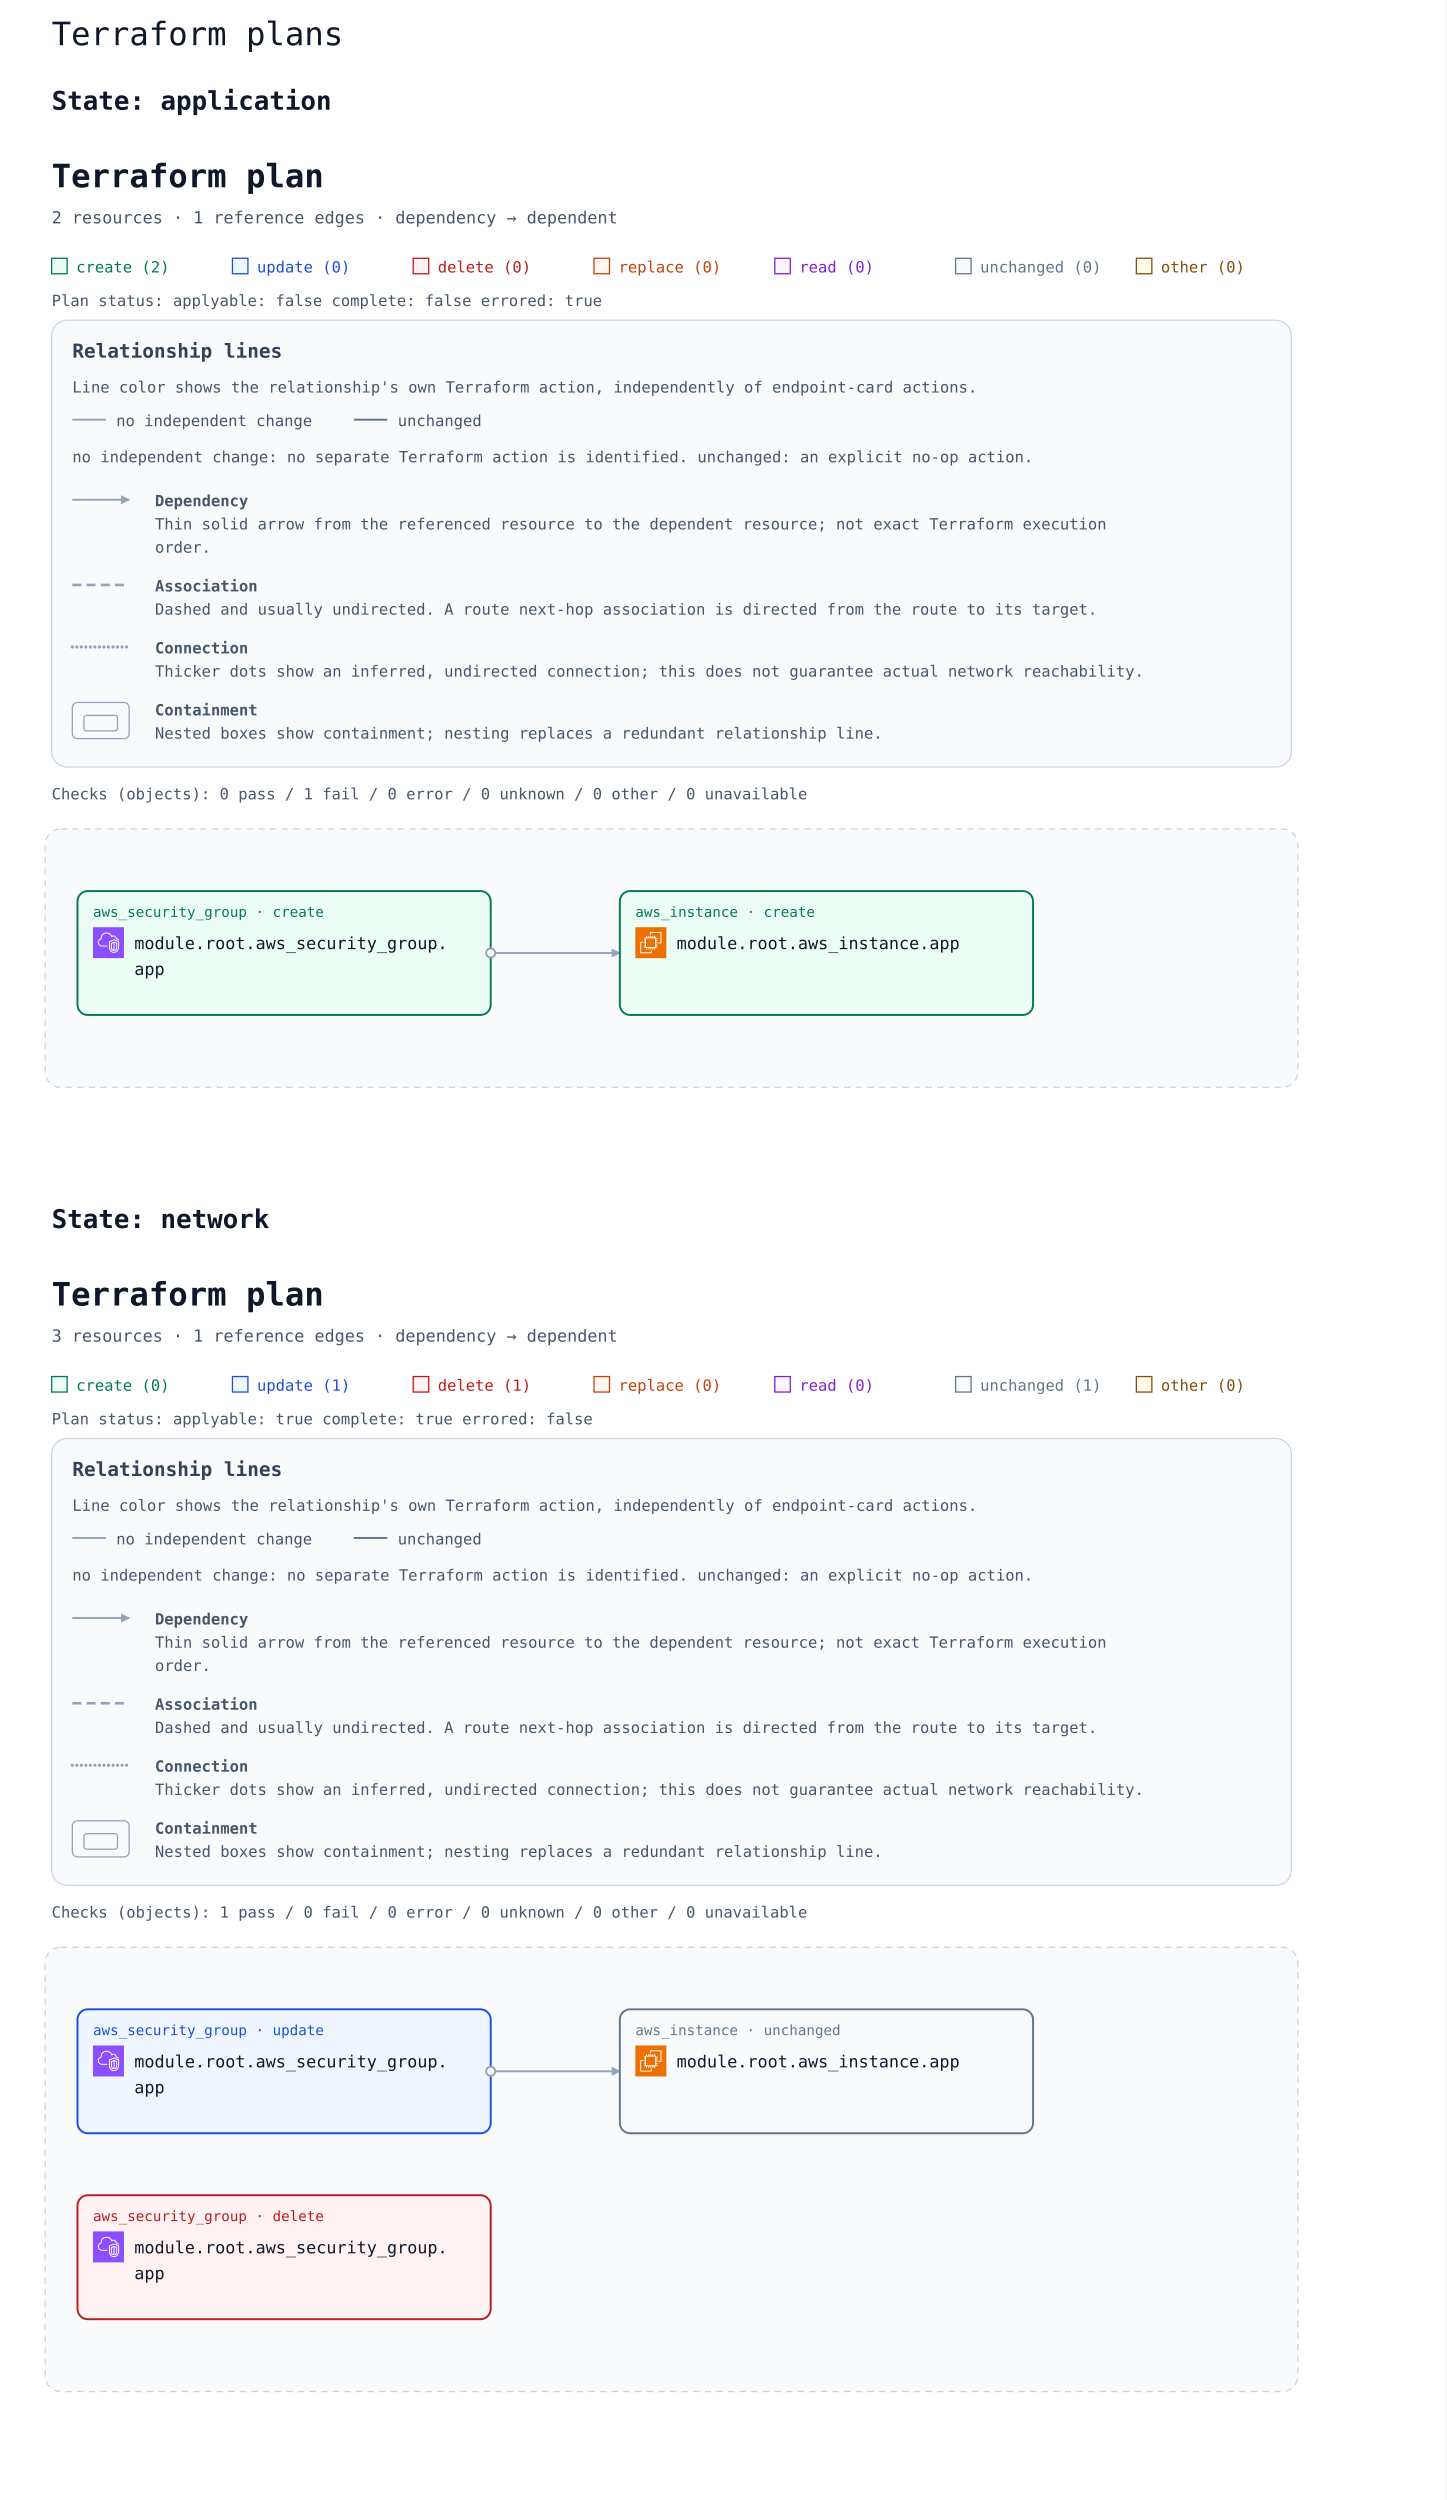
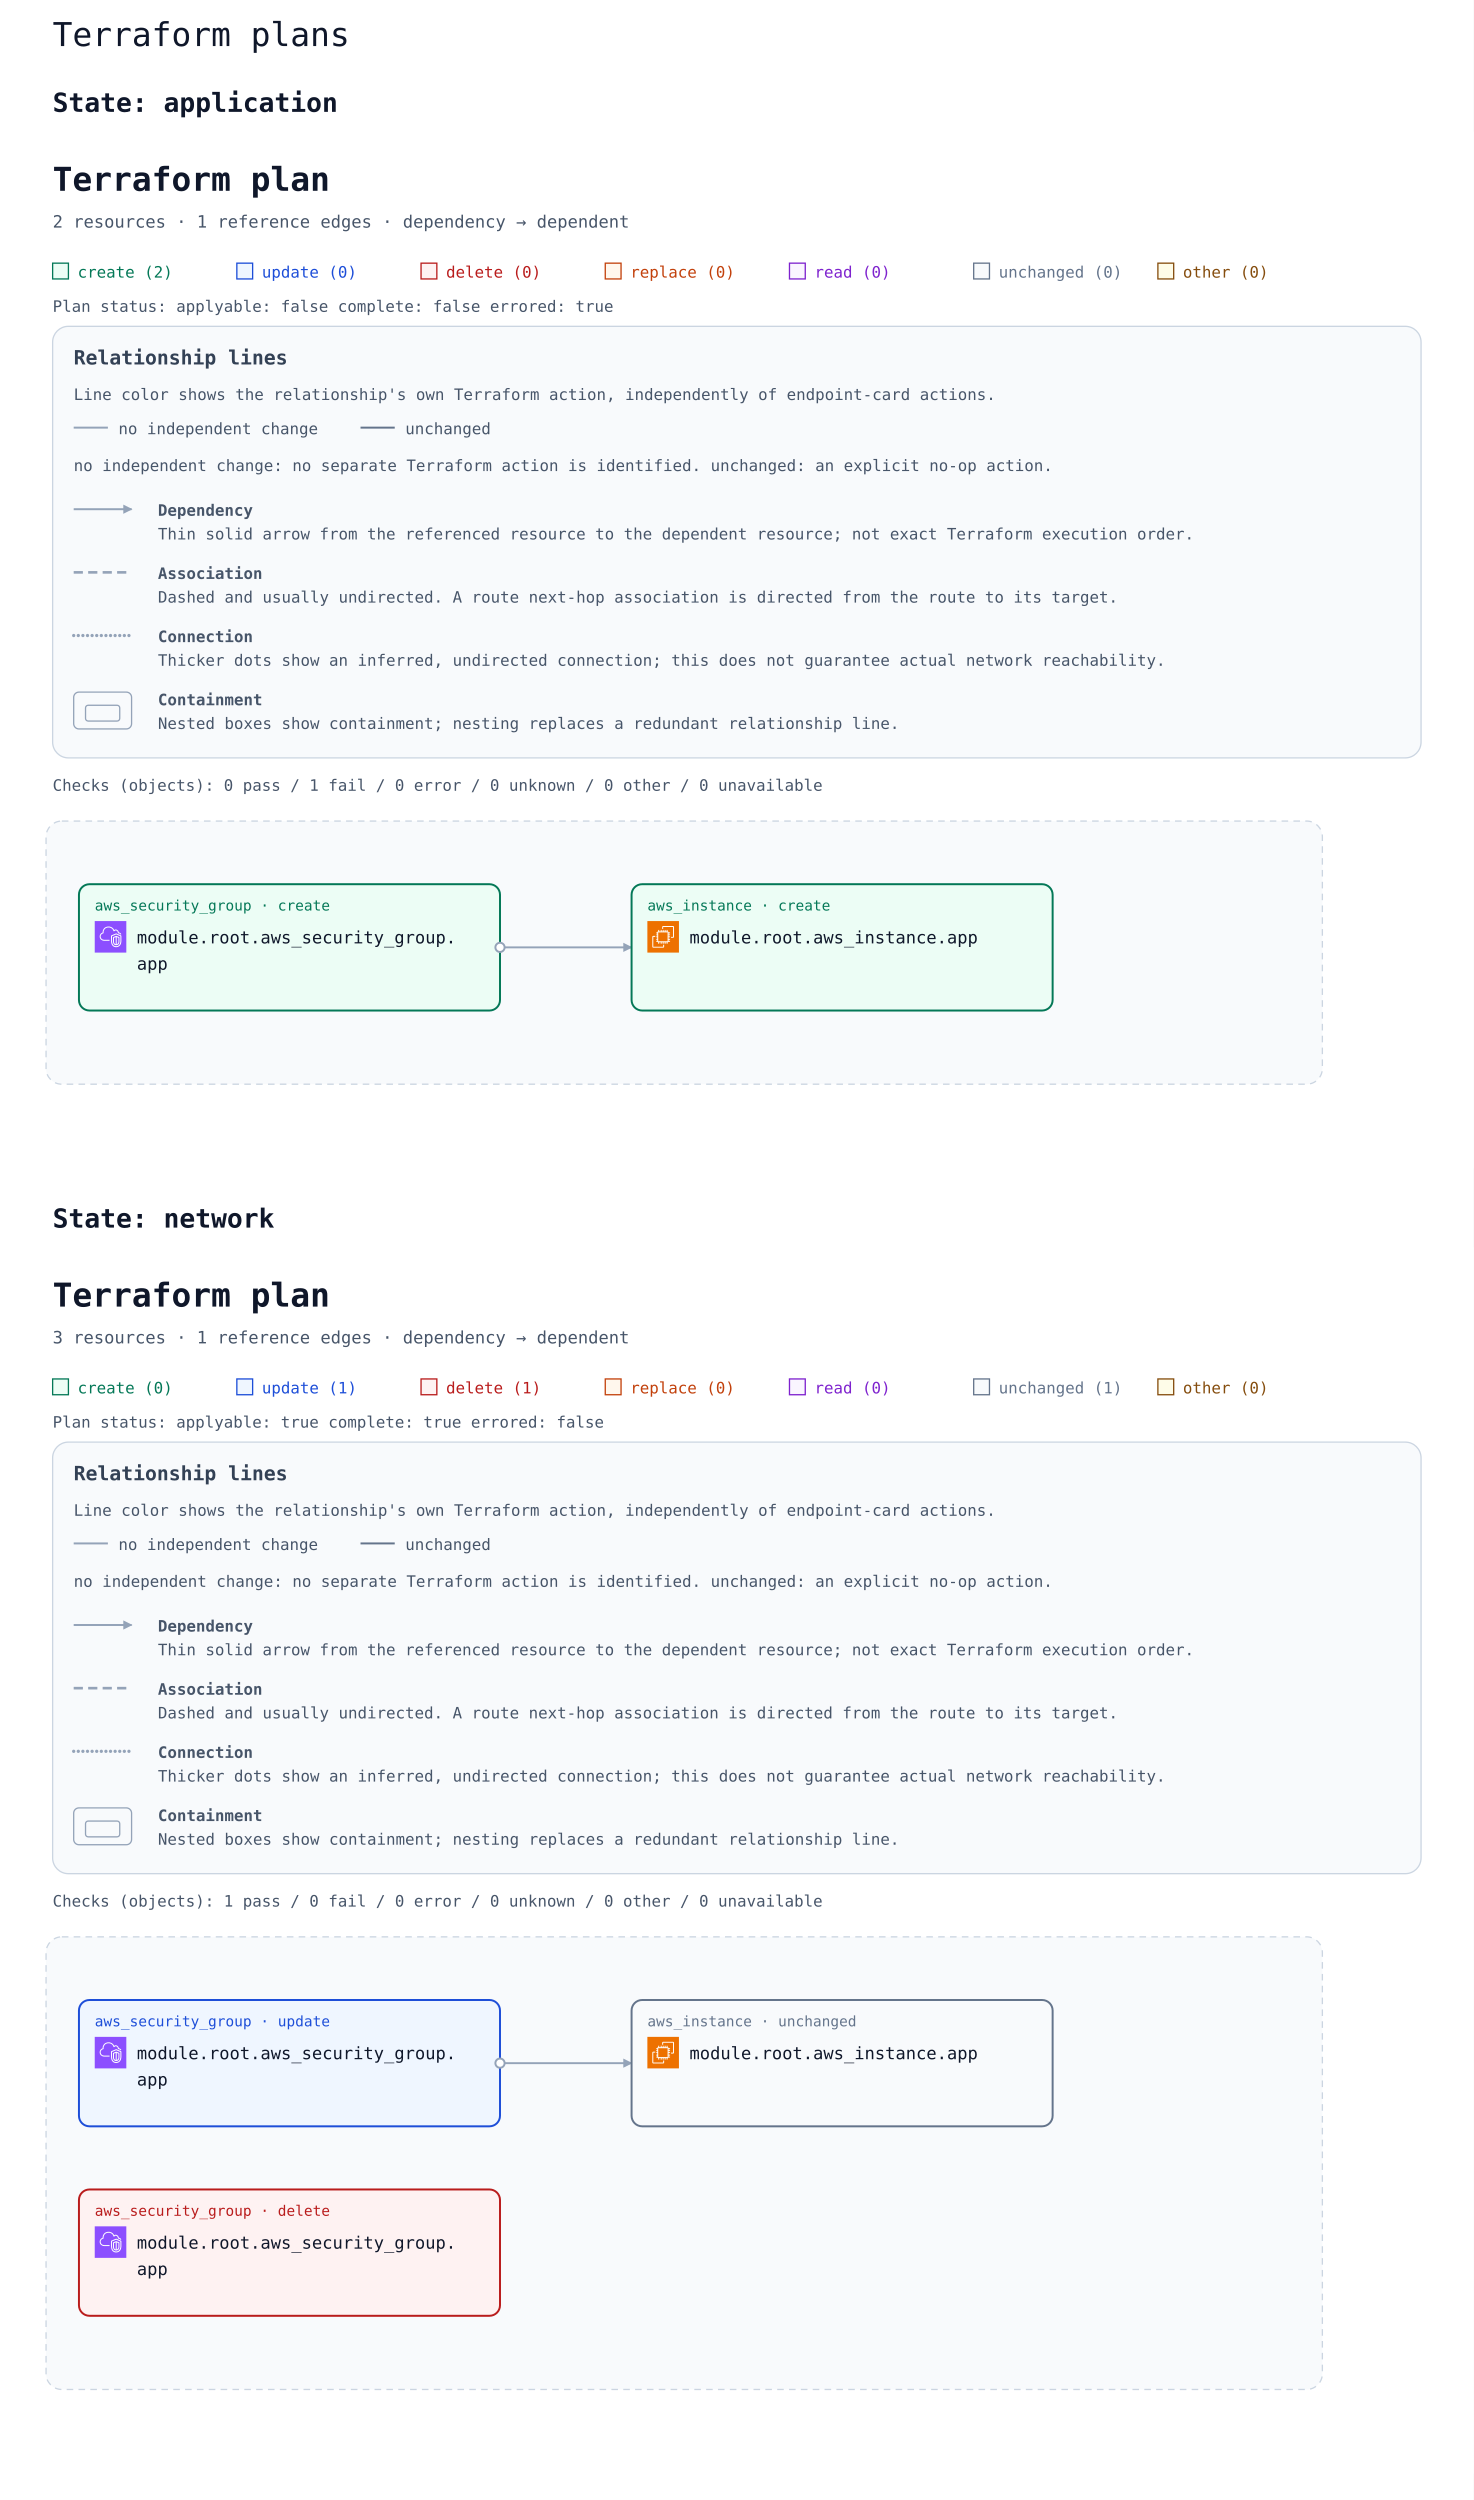
- <svg xmlns="http://www.w3.org/2000/svg" width="1120" height="1936" viewBox="0 0 1120 1936" role="img" aria-labelledby="multi-title multi-description">
+ <svg xmlns="http://www.w3.org/2000/svg" width="1120" height="1900" viewBox="0 0 1120 1900" role="img" aria-labelledby="multi-title multi-description">
  <rect width="100%" height="100%" fill="#ffffff" />
  <text x="40" y="35" font-family="ui-monospace, Consolas, monospace" font-size="25" fill="#0f172a">Terraform plans</text>
  <g id="state-6170706c69636174696f6e-state" data-state-id="application">
    <text x="40" y="85" font-family="ui-monospace, Consolas, monospace" font-size="20" font-weight="700" fill="#0f172a">State: application</text>
-     <svg y="100" width="1040" height="806" viewBox="0 0 1040 806" role="img" aria-labelledby="state-6170706c69636174696f6e-title state-6170706c69636174696f6e-description">
+     <svg y="100" width="1120" height="788" viewBox="0 0 1120 788" role="img" aria-labelledby="state-6170706c69636174696f6e-title state-6170706c69636174696f6e-description">
      <defs>
        <marker id="state-6170706c69636174696f6e-arrow" viewBox="0 0 10 10" refX="9" refY="5" markerWidth="7" markerHeight="7" markerUnits="userSpaceOnUse" orient="auto-start-reverse">
          <path d="M 0 0 L 10 5 L 0 10 z" fill="#94a3b8" />
        </marker>
        <symbol id="state-6170706c69636174696f6e-planorama-icon-aws-ec2" viewBox="0 0 64 64">
          <g>
            <g id="state-6170706c69636174696f6e-planorama-icon-aws-ec2-local-49636f6e2d4172636869746563747572652f34382f417263685f416d617a6f6e2d4543325f3438" stroke="none" stroke-width="1" fill="none" fill-rule="evenodd">
              <g id="state-6170706c69636174696f6e-planorama-icon-aws-ec2-local-49636f6e2d4172636869746563747572652d42472f34382f436f6d70757465" fill="#ED7100">
                <rect id="state-6170706c69636174696f6e-planorama-icon-aws-ec2-local-52656374616e676c65" x="0" y="0" width="64" height="64" />
              </g>
              <path d="M22,41 L41,41 L41,23 L22,23 L22,41 Z M43,23 L46,23 L46,25 L43,25 L43,27 L46,27 L46,29 L43,29 L43,31 L46,31 L46,33 L43,33 L43,36 L46,36 L46,38 L43,38 L43,40 L46,40 L46,42 L42.863,42 C42.608,42.587 42.023,43 41.344,43 L41,43 L41,46 L39,46 L39,43 L37,43 L37,46 L35,46 L35,43 L33,43 L33,46 L31,46 L31,43 L29,43 L29,46 L27,46 L27,43 L24,43 L24,46 L22,46 L22,43 L21.656,43 C20.977,43 20.392,42.587 20.137,42 L18,42 L18,40 L20,40 L20,38 L18,38 L18,36 L20,36 L20,33 L18,33 L18,31 L20,31 L20,29 L18,29 L18,27 L20,27 L20,25 L18,25 L18,23 L20,23 L20,22.656 C20,21.743 20.743,21 21.656,21 L22,21 L22,18 L24,18 L24,21 L27,21 L27,18 L29,18 L29,21 L31,21 L31,18 L33,18 L33,21 L35,21 L35,18 L37,18 L37,21 L39,21 L39,18 L41,18 L41,21 L41.344,21 C42.257,21 43,21.743 43,22.656 L43,23 Z M32,52 L12,52 L12,32 L16,32 L16,30 L11.843,30 C10.826,30 10,30.827 10,31.843 L10,52.157 C10,53.173 10.826,54 11.843,54 L32.157,54 C33.174,54 34,53.173 34,52.157 L34,48 L32,48 L32,52 Z M54,11.843 L54,32.157 C54,33.173 53.174,34 52.157,34 L48,34 L48,32 L52,32 L52,12 L32,12 L32,16 L30,16 L30,11.843 C30,10.827 30.826,10 31.843,10 L52.157,10 C53.174,10 54,10.827 54,11.843 L54,11.843 Z" id="state-6170706c69636174696f6e-planorama-icon-aws-ec2-local-416d617a6f6e2d4543325f49636f6e5f34385f5371756964" fill="#FFFFFF" />
            </g>
          </g>
        </symbol>
        <symbol id="state-6170706c69636174696f6e-planorama-icon-aws-vpc" viewBox="0 0 64 64">
          <g>
            <g id="state-6170706c69636174696f6e-planorama-icon-aws-vpc-local-49636f6e2d4172636869746563747572652f34382f417263685f416d617a6f6e2d5669727475616c2d507269766174652d436c6f75645f3438" stroke="none" stroke-width="1" fill="none" fill-rule="evenodd">
              <g id="state-6170706c69636174696f6e-planorama-icon-aws-vpc-local-49636f6e2d4172636869746563747572652d42472f34382f4e6574776f726b696e672d436f6e74656e742d44656c6976657279" fill="#8C4FFF">
                <rect id="state-6170706c69636174696f6e-planorama-icon-aws-vpc-local-52656374616e676c65" x="0" y="0" width="64" height="64" />
              </g>
              <path d="M48,33.977 L44.499,32.508 L44.499,46.878 C47.906,46.147 47.998,42.181 48,41.995 L48,33.977 Z M42.499,46.923 L42.499,32.508 L39,33.977 L39,42.004 C39.008,42.466 39.183,46.339 42.499,46.923 L42.499,46.923 Z M43.112,30.082 C43.358,29.977 43.638,29.978 43.886,30.081 L49.387,32.39 C49.759,32.546 50,32.909 50,33.312 L50,42.004 C49.978,44.431 48.562,49.004 43.37,49.004 C38.393,49.004 37.026,44.432 37,42.015 L37,33.312 C37,32.909 37.241,32.546 37.613,32.39 L43.112,30.082 Z M52,30.792 L43.492,27.092 L35,30.668 L35,41.025 C34.999,41.09 34.963,46.009 37.807,48.894 C39.187,50.294 41.059,51.004 43.37,51.004 C51.808,51.004 51.996,41.425 52,41.018 L52,30.792 Z M54,30.136 L54,41.025 C53.973,45.173 51.716,53.004 43.37,53.004 C40.498,53.004 38.145,52.09 36.373,50.288 C32.941,46.797 32.996,41.243 33,41.008 L33,30.004 C33,29.602 33.241,29.238 33.612,29.082 L43.111,25.082 C43.363,24.976 43.647,24.978 43.897,25.087 L53.398,29.219 C53.764,29.378 54,29.738 54,30.136 L54,30.136 Z M19,38.004 L30,38.004 L30,40.004 L19,40.004 C14.216,40.004 10.271,36.483 10.02,31.988 C10.002,31.813 10,31.599 10,31.385 C10,26.086 13.654,24.038 15.919,23.278 C15.902,23.063 15.891,22.843 15.891,22.626 C15.891,18.039 18.658,13.701 22.621,12.079 C27.58,10.049 33.235,10.937 36.695,14.285 C37.718,15.282 38.604,16.596 39.343,18.206 C40.299,17.422 41.392,17.004 42.523,17.004 C45.234,17.004 48.281,19.296 48.9,23.062 C51.069,23.344 52.936,24.639 53.896,26.582 L52.104,27.469 C51.34,25.925 49.806,25.004 48,25.004 C47.471,25.004 47.033,24.591 47.002,24.063 C46.807,20.762 44.275,19.004 42.523,19.004 C41.55,19.004 40.582,19.574 39.797,20.608 C39.575,20.899 39.215,21.048 38.852,20.993 C38.49,20.938 38.187,20.691 38.062,20.348 C37.327,18.346 36.398,16.789 35.302,15.72 C32.406,12.917 27.615,12.196 23.379,13.93 C19.775,15.405 17.891,19.421 17.891,22.626 C17.891,23.026 17.947,23.503 17.993,23.886 C18.053,24.386 17.73,24.853 17.24,24.975 C15.283,25.459 12,26.937 12,31.385 C12,31.535 11.998,31.685 12.013,31.836 C12.209,35.312 15.276,38.004 19,38.004 L19,38.004 Z" id="state-6170706c69636174696f6e-planorama-icon-aws-vpc-local-416d617a6f6e2d5669727475616c2d507269766174652d436c6f75645f49636f6e5f34385f5371756964" fill="#FFFFFF" />
            </g>
          </g>
        </symbol>
      </defs>
      <rect width="100%" height="100%" fill="#ffffff" />
      <g font-family="ui-monospace, SFMono-Regular, Consolas, monospace">
        <text x="40" y="45" font-size="25" font-weight="700" fill="#0f172a">Terraform plan</text>
        <text x="40" y="73" font-size="13" fill="#475569">2 resources · 1 reference edges · dependency → dependent</text>
        <rect x="40" y="100" width="12" height="12" fill="#ecfdf5" stroke="#047857" />
        <text x="59" y="111" font-size="12" fill="#047857">create (2)</text>
        <rect x="180" y="100" width="12" height="12" fill="#eff6ff" stroke="#1d4ed8" />
        <text x="199" y="111" font-size="12" fill="#1d4ed8">update (0)</text>
        <rect x="320" y="100" width="12" height="12" fill="#fef2f2" stroke="#b91c1c" />
        <text x="339" y="111" font-size="12" fill="#b91c1c">delete (0)</text>
        <rect x="460" y="100" width="12" height="12" fill="#fff7ed" stroke="#c2410c" />
        <text x="479" y="111" font-size="12" fill="#c2410c">replace (0)</text>
        <rect x="600" y="100" width="12" height="12" fill="#faf5ff" stroke="#7e22ce" />
        <text x="619" y="111" font-size="12" fill="#7e22ce">read (0)</text>
        <rect x="740" y="100" width="12" height="12" fill="#f8fafc" stroke="#64748b" />
        <text x="759" y="111" font-size="12" fill="#64748b">unchanged (0)</text>
        <rect x="880" y="100" width="12" height="12" fill="#fefce8" stroke="#854d0e" />
        <text x="899" y="111" font-size="12" fill="#854d0e">other (0)</text>
        <g id="state-6170706c69636174696f6e-plan-status" data-plan-applyable="false" data-plan-complete="false" data-plan-errored="true">
          <text x="40" y="137" font-size="12" fill="#475569">Plan status: applyable: false complete: false errored: true</text>
        </g>
        <g id="state-6170706c69636174696f6e-relationship-legend" font-size="12" fill="#475569" transform="translate(40 148)">
-           <rect width="960" height="346" rx="12" fill="#f8fafc" stroke="#cbd5e1" />
+           <rect width="1040" height="328" rx="12" fill="#f8fafc" stroke="#cbd5e1" />
          <text x="16" y="29" font-size="15" font-weight="700" fill="#334155">Relationship lines</text>
          <text x="16" y="56">Line color shows the relationship's own Terraform action, independently of endpoint-card actions.</text>
          <path data-legend-action="none" d="M 16 77 H 42" fill="none" stroke="#94a3b8" stroke-width="1.5" />
          <text x="50" y="82">no independent change</text>
          <path data-legend-action="unchanged" d="M 234 77 H 260" fill="none" stroke="#64748b" stroke-width="1.5" />
          <text x="268" y="82">unchanged</text>
          <text x="16" y="110">no independent change: no separate Terraform action is identified. unchanged: an explicit no-op action.</text>
          <path data-legend-kind="dependency" data-directionality="directed" d="M 16 139 H 60" fill="none" stroke="#94a3b8" stroke-width="1.5" marker-end="url(#state-6170706c69636174696f6e-arrow)" />
          <text x="80" y="144" font-weight="700">Dependency</text>
-           <text x="80" y="162">Thin solid arrow from the referenced resource to the dependent resource; not exact Terraform execution</text>
-           <text x="80" y="180">order.</text>
-           <path data-legend-kind="association" data-directionality="undirected" d="M 16 205 H 60" fill="none" stroke="#94a3b8" stroke-width="2" stroke-dasharray="7 4" />
-           <text x="80" y="210" font-weight="700">Association</text>
-           <text x="80" y="228">Dashed and usually undirected. A route next-hop association is directed from the route to its target.</text>
-           <path data-legend-kind="connection" data-directionality="undirected" d="M 16 253 H 60" fill="none" stroke="#94a3b8" stroke-width="2.5" stroke-dasharray="0 3.5" stroke-linecap="round" />
-           <text x="80" y="258" font-weight="700">Connection</text>
-           <text x="80" y="276">Thicker dots show an inferred, undirected connection; this does not guarantee actual network reachability.</text>
+           <text x="80" y="162">Thin solid arrow from the referenced resource to the dependent resource; not exact Terraform execution order.</text>
+           <path data-legend-kind="association" data-directionality="undirected" d="M 16 187 H 60" fill="none" stroke="#94a3b8" stroke-width="2" stroke-dasharray="7 4" />
+           <text x="80" y="192" font-weight="700">Association</text>
+           <text x="80" y="210">Dashed and usually undirected. A route next-hop association is directed from the route to its target.</text>
+           <path data-legend-kind="connection" data-directionality="undirected" d="M 16 235 H 60" fill="none" stroke="#94a3b8" stroke-width="2.5" stroke-dasharray="0 3.5" stroke-linecap="round" />
+           <text x="80" y="240" font-weight="700">Connection</text>
+           <text x="80" y="258">Thicker dots show an inferred, undirected connection; this does not guarantee actual network reachability.</text>
          <g data-legend-kind="containment" fill="none" stroke="#94a3b8">
-             <rect x="16" y="296" width="44" height="28" rx="4" />
-             <rect x="25" y="306" width="26" height="12" rx="2" />
-           </g>
-           <text x="80" y="306" font-weight="700">Containment</text>
-           <text x="80" y="324">Nested boxes show containment; nesting replaces a redundant relationship line.</text>
-         </g>
-         <g transform="translate(0 358)">
+             <rect x="16" y="278" width="44" height="28" rx="4" />
+             <rect x="25" y="288" width="26" height="12" rx="2" />
+           </g>
+           <text x="80" y="288" font-weight="700">Containment</text>
+           <text x="80" y="306">Nested boxes show containment; nesting replaces a redundant relationship line.</text>
+         </g>
+         <g transform="translate(0 340)">
          <g id="state-6170706c69636174696f6e-plan-checks">
            <text x="40" y="161" font-size="12" fill="#475569">Checks (objects): 0 pass / 1 fail / 0 error / 0 unknown / 0 other / 0 unavailable</text>
          </g>
          <g transform="translate(0 24)">
            <g data-architecture="true" transform="translate(0 0)">
              <rect x="35" y="160" width="970" height="200" rx="12" fill="#f8fafc" stroke="#cbd5e1" stroke-dasharray="5 4" />
              <text x="52" y="185" font-size="13" font-weight="700" fill="#475569" />
              <path d="M 380 256 L 480 256 " data-edge-kind="dependency" data-directionality="directed" data-source="state-6170706c69636174696f6e-resource-6177735f73656375726974795f67726f75702e617070-current" data-target="state-6170706c69636174696f6e-resource-6177735f696e7374616e63652e617070-current" fill="none" stroke="#94a3b8" stroke-width="1.5" stroke-linejoin="round" marker-end="url(#state-6170706c69636174696f6e-arrow)" />
              <g id="state-6170706c69636174696f6e-resource-6177735f696e7374616e63652e617070-current" data-architecture-id="terraform:6177735f696e7374616e63652e617070-current" data-qualified-address="module.root.aws_instance.app" data-terraform-address="aws_instance.app">
                <rect x="480" y="208" width="320" height="96" rx="8" fill="#ecfdf5" stroke="#047857" stroke-width="1.5" data-mode="managed" />
                <text x="492" y="228" font-size="11" fill="#047857">aws_instance · create</text>
                <use href="#state-6170706c69636174696f6e-planorama-icon-aws-ec2" x="492" y="236" width="24" height="24" aria-hidden="true" />
                <text x="524" y="253" font-size="13" fill="#0f172a" xml:space="preserve">module.root.aws_instance.app</text>
              </g>
              <g id="state-6170706c69636174696f6e-resource-6177735f73656375726974795f67726f75702e617070-current" data-architecture-id="terraform:6177735f73656375726974795f67726f75702e617070-current" data-qualified-address="module.root.aws_security_group.app" data-terraform-address="aws_security_group.app">
                <rect x="60" y="208" width="320" height="96" rx="8" fill="#ecfdf5" stroke="#047857" stroke-width="1.5" data-mode="managed" />
                <text x="72" y="228" font-size="11" fill="#047857">aws_security_group · create</text>
                <use href="#state-6170706c69636174696f6e-planorama-icon-aws-vpc" x="72" y="236" width="24" height="24" aria-hidden="true" />
                <text x="104" y="253" font-size="13" fill="#0f172a" xml:space="preserve">module.root.aws_security_group.</text>
                <text x="104" y="273" font-size="13" fill="#0f172a" xml:space="preserve">app</text>
                <text x="72" y="292" font-size="10" fill="#64748b" data-role="policy" />
              </g>
              <g data-endpoints="true" data-source="state-6170706c69636174696f6e-resource-6177735f73656375726974795f67726f75702e617070-current" data-target="state-6170706c69636174696f6e-resource-6177735f696e7374616e63652e617070-current" aria-hidden="true">
                <circle data-endpoint="source" cx="380" cy="256" r="3.5" fill="#ffffff" stroke="#94a3b8" stroke-width="1.5" />
              </g>
            </g>
          </g>
        </g>
      </g>
    </svg>
  </g>
  <g id="state-6e6574776f726b-state" data-state-id="network">
-     <text x="40" y="951" font-family="ui-monospace, Consolas, monospace" font-size="20" font-weight="700" fill="#0f172a">State: network</text>
-     <svg y="966" width="1040" height="950" viewBox="0 0 1040 950" role="img" aria-labelledby="state-6e6574776f726b-title state-6e6574776f726b-description">
+     <text x="40" y="933" font-family="ui-monospace, Consolas, monospace" font-size="20" font-weight="700" fill="#0f172a">State: network</text>
+     <svg y="948" width="1120" height="932" viewBox="0 0 1120 932" role="img" aria-labelledby="state-6e6574776f726b-title state-6e6574776f726b-description">
      <defs>
        <marker id="state-6e6574776f726b-arrow" viewBox="0 0 10 10" refX="9" refY="5" markerWidth="7" markerHeight="7" markerUnits="userSpaceOnUse" orient="auto-start-reverse">
          <path d="M 0 0 L 10 5 L 0 10 z" fill="#94a3b8" />
        </marker>
        <symbol id="state-6e6574776f726b-planorama-icon-aws-ec2" viewBox="0 0 64 64">
          <g>
            <g id="state-6e6574776f726b-planorama-icon-aws-ec2-local-49636f6e2d4172636869746563747572652f34382f417263685f416d617a6f6e2d4543325f3438" stroke="none" stroke-width="1" fill="none" fill-rule="evenodd">
              <g id="state-6e6574776f726b-planorama-icon-aws-ec2-local-49636f6e2d4172636869746563747572652d42472f34382f436f6d70757465" fill="#ED7100">
                <rect id="state-6e6574776f726b-planorama-icon-aws-ec2-local-52656374616e676c65" x="0" y="0" width="64" height="64" />
              </g>
              <path d="M22,41 L41,41 L41,23 L22,23 L22,41 Z M43,23 L46,23 L46,25 L43,25 L43,27 L46,27 L46,29 L43,29 L43,31 L46,31 L46,33 L43,33 L43,36 L46,36 L46,38 L43,38 L43,40 L46,40 L46,42 L42.863,42 C42.608,42.587 42.023,43 41.344,43 L41,43 L41,46 L39,46 L39,43 L37,43 L37,46 L35,46 L35,43 L33,43 L33,46 L31,46 L31,43 L29,43 L29,46 L27,46 L27,43 L24,43 L24,46 L22,46 L22,43 L21.656,43 C20.977,43 20.392,42.587 20.137,42 L18,42 L18,40 L20,40 L20,38 L18,38 L18,36 L20,36 L20,33 L18,33 L18,31 L20,31 L20,29 L18,29 L18,27 L20,27 L20,25 L18,25 L18,23 L20,23 L20,22.656 C20,21.743 20.743,21 21.656,21 L22,21 L22,18 L24,18 L24,21 L27,21 L27,18 L29,18 L29,21 L31,21 L31,18 L33,18 L33,21 L35,21 L35,18 L37,18 L37,21 L39,21 L39,18 L41,18 L41,21 L41.344,21 C42.257,21 43,21.743 43,22.656 L43,23 Z M32,52 L12,52 L12,32 L16,32 L16,30 L11.843,30 C10.826,30 10,30.827 10,31.843 L10,52.157 C10,53.173 10.826,54 11.843,54 L32.157,54 C33.174,54 34,53.173 34,52.157 L34,48 L32,48 L32,52 Z M54,11.843 L54,32.157 C54,33.173 53.174,34 52.157,34 L48,34 L48,32 L52,32 L52,12 L32,12 L32,16 L30,16 L30,11.843 C30,10.827 30.826,10 31.843,10 L52.157,10 C53.174,10 54,10.827 54,11.843 L54,11.843 Z" id="state-6e6574776f726b-planorama-icon-aws-ec2-local-416d617a6f6e2d4543325f49636f6e5f34385f5371756964" fill="#FFFFFF" />
            </g>
          </g>
        </symbol>
        <symbol id="state-6e6574776f726b-planorama-icon-aws-vpc" viewBox="0 0 64 64">
          <g>
            <g id="state-6e6574776f726b-planorama-icon-aws-vpc-local-49636f6e2d4172636869746563747572652f34382f417263685f416d617a6f6e2d5669727475616c2d507269766174652d436c6f75645f3438" stroke="none" stroke-width="1" fill="none" fill-rule="evenodd">
              <g id="state-6e6574776f726b-planorama-icon-aws-vpc-local-49636f6e2d4172636869746563747572652d42472f34382f4e6574776f726b696e672d436f6e74656e742d44656c6976657279" fill="#8C4FFF">
                <rect id="state-6e6574776f726b-planorama-icon-aws-vpc-local-52656374616e676c65" x="0" y="0" width="64" height="64" />
              </g>
              <path d="M48,33.977 L44.499,32.508 L44.499,46.878 C47.906,46.147 47.998,42.181 48,41.995 L48,33.977 Z M42.499,46.923 L42.499,32.508 L39,33.977 L39,42.004 C39.008,42.466 39.183,46.339 42.499,46.923 L42.499,46.923 Z M43.112,30.082 C43.358,29.977 43.638,29.978 43.886,30.081 L49.387,32.39 C49.759,32.546 50,32.909 50,33.312 L50,42.004 C49.978,44.431 48.562,49.004 43.37,49.004 C38.393,49.004 37.026,44.432 37,42.015 L37,33.312 C37,32.909 37.241,32.546 37.613,32.39 L43.112,30.082 Z M52,30.792 L43.492,27.092 L35,30.668 L35,41.025 C34.999,41.09 34.963,46.009 37.807,48.894 C39.187,50.294 41.059,51.004 43.37,51.004 C51.808,51.004 51.996,41.425 52,41.018 L52,30.792 Z M54,30.136 L54,41.025 C53.973,45.173 51.716,53.004 43.37,53.004 C40.498,53.004 38.145,52.09 36.373,50.288 C32.941,46.797 32.996,41.243 33,41.008 L33,30.004 C33,29.602 33.241,29.238 33.612,29.082 L43.111,25.082 C43.363,24.976 43.647,24.978 43.897,25.087 L53.398,29.219 C53.764,29.378 54,29.738 54,30.136 L54,30.136 Z M19,38.004 L30,38.004 L30,40.004 L19,40.004 C14.216,40.004 10.271,36.483 10.02,31.988 C10.002,31.813 10,31.599 10,31.385 C10,26.086 13.654,24.038 15.919,23.278 C15.902,23.063 15.891,22.843 15.891,22.626 C15.891,18.039 18.658,13.701 22.621,12.079 C27.58,10.049 33.235,10.937 36.695,14.285 C37.718,15.282 38.604,16.596 39.343,18.206 C40.299,17.422 41.392,17.004 42.523,17.004 C45.234,17.004 48.281,19.296 48.9,23.062 C51.069,23.344 52.936,24.639 53.896,26.582 L52.104,27.469 C51.34,25.925 49.806,25.004 48,25.004 C47.471,25.004 47.033,24.591 47.002,24.063 C46.807,20.762 44.275,19.004 42.523,19.004 C41.55,19.004 40.582,19.574 39.797,20.608 C39.575,20.899 39.215,21.048 38.852,20.993 C38.49,20.938 38.187,20.691 38.062,20.348 C37.327,18.346 36.398,16.789 35.302,15.72 C32.406,12.917 27.615,12.196 23.379,13.93 C19.775,15.405 17.891,19.421 17.891,22.626 C17.891,23.026 17.947,23.503 17.993,23.886 C18.053,24.386 17.73,24.853 17.24,24.975 C15.283,25.459 12,26.937 12,31.385 C12,31.535 11.998,31.685 12.013,31.836 C12.209,35.312 15.276,38.004 19,38.004 L19,38.004 Z" id="state-6e6574776f726b-planorama-icon-aws-vpc-local-416d617a6f6e2d5669727475616c2d507269766174652d436c6f75645f49636f6e5f34385f5371756964" fill="#FFFFFF" />
            </g>
          </g>
        </symbol>
      </defs>
      <rect width="100%" height="100%" fill="#ffffff" />
      <g font-family="ui-monospace, SFMono-Regular, Consolas, monospace">
        <text x="40" y="45" font-size="25" font-weight="700" fill="#0f172a">Terraform plan</text>
        <text x="40" y="73" font-size="13" fill="#475569">3 resources · 1 reference edges · dependency → dependent</text>
        <rect x="40" y="100" width="12" height="12" fill="#ecfdf5" stroke="#047857" />
        <text x="59" y="111" font-size="12" fill="#047857">create (0)</text>
        <rect x="180" y="100" width="12" height="12" fill="#eff6ff" stroke="#1d4ed8" />
        <text x="199" y="111" font-size="12" fill="#1d4ed8">update (1)</text>
        <rect x="320" y="100" width="12" height="12" fill="#fef2f2" stroke="#b91c1c" />
        <text x="339" y="111" font-size="12" fill="#b91c1c">delete (1)</text>
        <rect x="460" y="100" width="12" height="12" fill="#fff7ed" stroke="#c2410c" />
        <text x="479" y="111" font-size="12" fill="#c2410c">replace (0)</text>
        <rect x="600" y="100" width="12" height="12" fill="#faf5ff" stroke="#7e22ce" />
        <text x="619" y="111" font-size="12" fill="#7e22ce">read (0)</text>
        <rect x="740" y="100" width="12" height="12" fill="#f8fafc" stroke="#64748b" />
        <text x="759" y="111" font-size="12" fill="#64748b">unchanged (1)</text>
        <rect x="880" y="100" width="12" height="12" fill="#fefce8" stroke="#854d0e" />
        <text x="899" y="111" font-size="12" fill="#854d0e">other (0)</text>
        <g id="state-6e6574776f726b-plan-status" data-plan-applyable="true" data-plan-complete="true" data-plan-errored="false">
          <text x="40" y="137" font-size="12" fill="#475569">Plan status: applyable: true complete: true errored: false</text>
        </g>
        <g id="state-6e6574776f726b-relationship-legend" font-size="12" fill="#475569" transform="translate(40 148)">
-           <rect width="960" height="346" rx="12" fill="#f8fafc" stroke="#cbd5e1" />
+           <rect width="1040" height="328" rx="12" fill="#f8fafc" stroke="#cbd5e1" />
          <text x="16" y="29" font-size="15" font-weight="700" fill="#334155">Relationship lines</text>
          <text x="16" y="56">Line color shows the relationship's own Terraform action, independently of endpoint-card actions.</text>
          <path data-legend-action="none" d="M 16 77 H 42" fill="none" stroke="#94a3b8" stroke-width="1.5" />
          <text x="50" y="82">no independent change</text>
          <path data-legend-action="unchanged" d="M 234 77 H 260" fill="none" stroke="#64748b" stroke-width="1.5" />
          <text x="268" y="82">unchanged</text>
          <text x="16" y="110">no independent change: no separate Terraform action is identified. unchanged: an explicit no-op action.</text>
          <path data-legend-kind="dependency" data-directionality="directed" d="M 16 139 H 60" fill="none" stroke="#94a3b8" stroke-width="1.5" marker-end="url(#state-6e6574776f726b-arrow)" />
          <text x="80" y="144" font-weight="700">Dependency</text>
-           <text x="80" y="162">Thin solid arrow from the referenced resource to the dependent resource; not exact Terraform execution</text>
-           <text x="80" y="180">order.</text>
-           <path data-legend-kind="association" data-directionality="undirected" d="M 16 205 H 60" fill="none" stroke="#94a3b8" stroke-width="2" stroke-dasharray="7 4" />
-           <text x="80" y="210" font-weight="700">Association</text>
-           <text x="80" y="228">Dashed and usually undirected. A route next-hop association is directed from the route to its target.</text>
-           <path data-legend-kind="connection" data-directionality="undirected" d="M 16 253 H 60" fill="none" stroke="#94a3b8" stroke-width="2.5" stroke-dasharray="0 3.5" stroke-linecap="round" />
-           <text x="80" y="258" font-weight="700">Connection</text>
-           <text x="80" y="276">Thicker dots show an inferred, undirected connection; this does not guarantee actual network reachability.</text>
+           <text x="80" y="162">Thin solid arrow from the referenced resource to the dependent resource; not exact Terraform execution order.</text>
+           <path data-legend-kind="association" data-directionality="undirected" d="M 16 187 H 60" fill="none" stroke="#94a3b8" stroke-width="2" stroke-dasharray="7 4" />
+           <text x="80" y="192" font-weight="700">Association</text>
+           <text x="80" y="210">Dashed and usually undirected. A route next-hop association is directed from the route to its target.</text>
+           <path data-legend-kind="connection" data-directionality="undirected" d="M 16 235 H 60" fill="none" stroke="#94a3b8" stroke-width="2.5" stroke-dasharray="0 3.5" stroke-linecap="round" />
+           <text x="80" y="240" font-weight="700">Connection</text>
+           <text x="80" y="258">Thicker dots show an inferred, undirected connection; this does not guarantee actual network reachability.</text>
          <g data-legend-kind="containment" fill="none" stroke="#94a3b8">
-             <rect x="16" y="296" width="44" height="28" rx="4" />
-             <rect x="25" y="306" width="26" height="12" rx="2" />
-           </g>
-           <text x="80" y="306" font-weight="700">Containment</text>
-           <text x="80" y="324">Nested boxes show containment; nesting replaces a redundant relationship line.</text>
-         </g>
-         <g transform="translate(0 358)">
+             <rect x="16" y="278" width="44" height="28" rx="4" />
+             <rect x="25" y="288" width="26" height="12" rx="2" />
+           </g>
+           <text x="80" y="288" font-weight="700">Containment</text>
+           <text x="80" y="306">Nested boxes show containment; nesting replaces a redundant relationship line.</text>
+         </g>
+         <g transform="translate(0 340)">
          <g id="state-6e6574776f726b-plan-checks">
            <text x="40" y="161" font-size="12" fill="#475569">Checks (objects): 1 pass / 0 fail / 0 error / 0 unknown / 0 other / 0 unavailable</text>
          </g>
          <g transform="translate(0 24)">
            <g data-architecture="true" transform="translate(0 0)">
              <rect x="35" y="160" width="970" height="344" rx="12" fill="#f8fafc" stroke="#cbd5e1" stroke-dasharray="5 4" />
              <text x="52" y="185" font-size="13" font-weight="700" fill="#475569" />
              <path d="M 380 256 L 480 256 " data-edge-kind="dependency" data-directionality="directed" data-source="state-6e6574776f726b-resource-6177735f73656375726974795f67726f75702e617070-current" data-target="state-6e6574776f726b-resource-6177735f696e7374616e63652e617070-current" fill="none" stroke="#94a3b8" stroke-width="1.5" stroke-linejoin="round" marker-end="url(#state-6e6574776f726b-arrow)" />
              <g id="state-6e6574776f726b-resource-6177735f696e7374616e63652e617070-current" data-architecture-id="terraform:6177735f696e7374616e63652e617070-current" data-qualified-address="module.root.aws_instance.app" data-terraform-address="aws_instance.app">
                <rect x="480" y="208" width="320" height="96" rx="8" fill="#f8fafc" stroke="#64748b" stroke-width="1.5" data-mode="managed" />
                <text x="492" y="228" font-size="11" fill="#64748b">aws_instance · unchanged</text>
                <use href="#state-6e6574776f726b-planorama-icon-aws-ec2" x="492" y="236" width="24" height="24" aria-hidden="true" />
                <text x="524" y="253" font-size="13" fill="#0f172a" xml:space="preserve">module.root.aws_instance.app</text>
              </g>
              <g id="state-6e6574776f726b-resource-6177735f73656375726974795f67726f75702e617070-current" data-architecture-id="terraform:6177735f73656375726974795f67726f75702e617070-current" data-qualified-address="module.root.aws_security_group.app" data-terraform-address="aws_security_group.app">
                <rect x="60" y="208" width="320" height="96" rx="8" fill="#eff6ff" stroke="#1d4ed8" stroke-width="1.5" data-mode="managed" />
                <text x="72" y="228" font-size="11" fill="#1d4ed8">aws_security_group · update</text>
                <use href="#state-6e6574776f726b-planorama-icon-aws-vpc" x="72" y="236" width="24" height="24" aria-hidden="true" />
                <text x="104" y="253" font-size="13" fill="#0f172a" xml:space="preserve">module.root.aws_security_group.</text>
                <text x="104" y="273" font-size="13" fill="#0f172a" xml:space="preserve">app</text>
                <text x="72" y="292" font-size="10" fill="#64748b" data-role="policy" />
              </g>
              <g id="state-6e6574776f726b-resource-6177735f73656375726974795f67726f75702e617070-deposed-6f6c64" data-architecture-id="terraform:6177735f73656375726974795f67726f75702e617070-deposed-6f6c64" data-qualified-address="module.root.aws_security_group.app" data-terraform-address="aws_security_group.app" data-deposed-key="old">
                <rect x="60" y="352" width="320" height="96" rx="8" fill="#fef2f2" stroke="#b91c1c" stroke-width="1.5" data-mode="managed" />
                <text x="72" y="372" font-size="11" fill="#b91c1c">aws_security_group · delete</text>
                <use href="#state-6e6574776f726b-planorama-icon-aws-vpc" x="72" y="380" width="24" height="24" aria-hidden="true" />
                <text x="104" y="397" font-size="13" fill="#0f172a" xml:space="preserve">module.root.aws_security_group.</text>
                <text x="104" y="417" font-size="13" fill="#0f172a" xml:space="preserve">app</text>
                <text x="72" y="436" font-size="10" fill="#64748b" data-role="policy" />
              </g>
              <g data-endpoints="true" data-source="state-6e6574776f726b-resource-6177735f73656375726974795f67726f75702e617070-current" data-target="state-6e6574776f726b-resource-6177735f696e7374616e63652e617070-current" aria-hidden="true">
                <circle data-endpoint="source" cx="380" cy="256" r="3.5" fill="#ffffff" stroke="#94a3b8" stroke-width="1.5" />
              </g>
            </g>
          </g>
        </g>
      </g>
    </svg>
  </g>
</svg>
